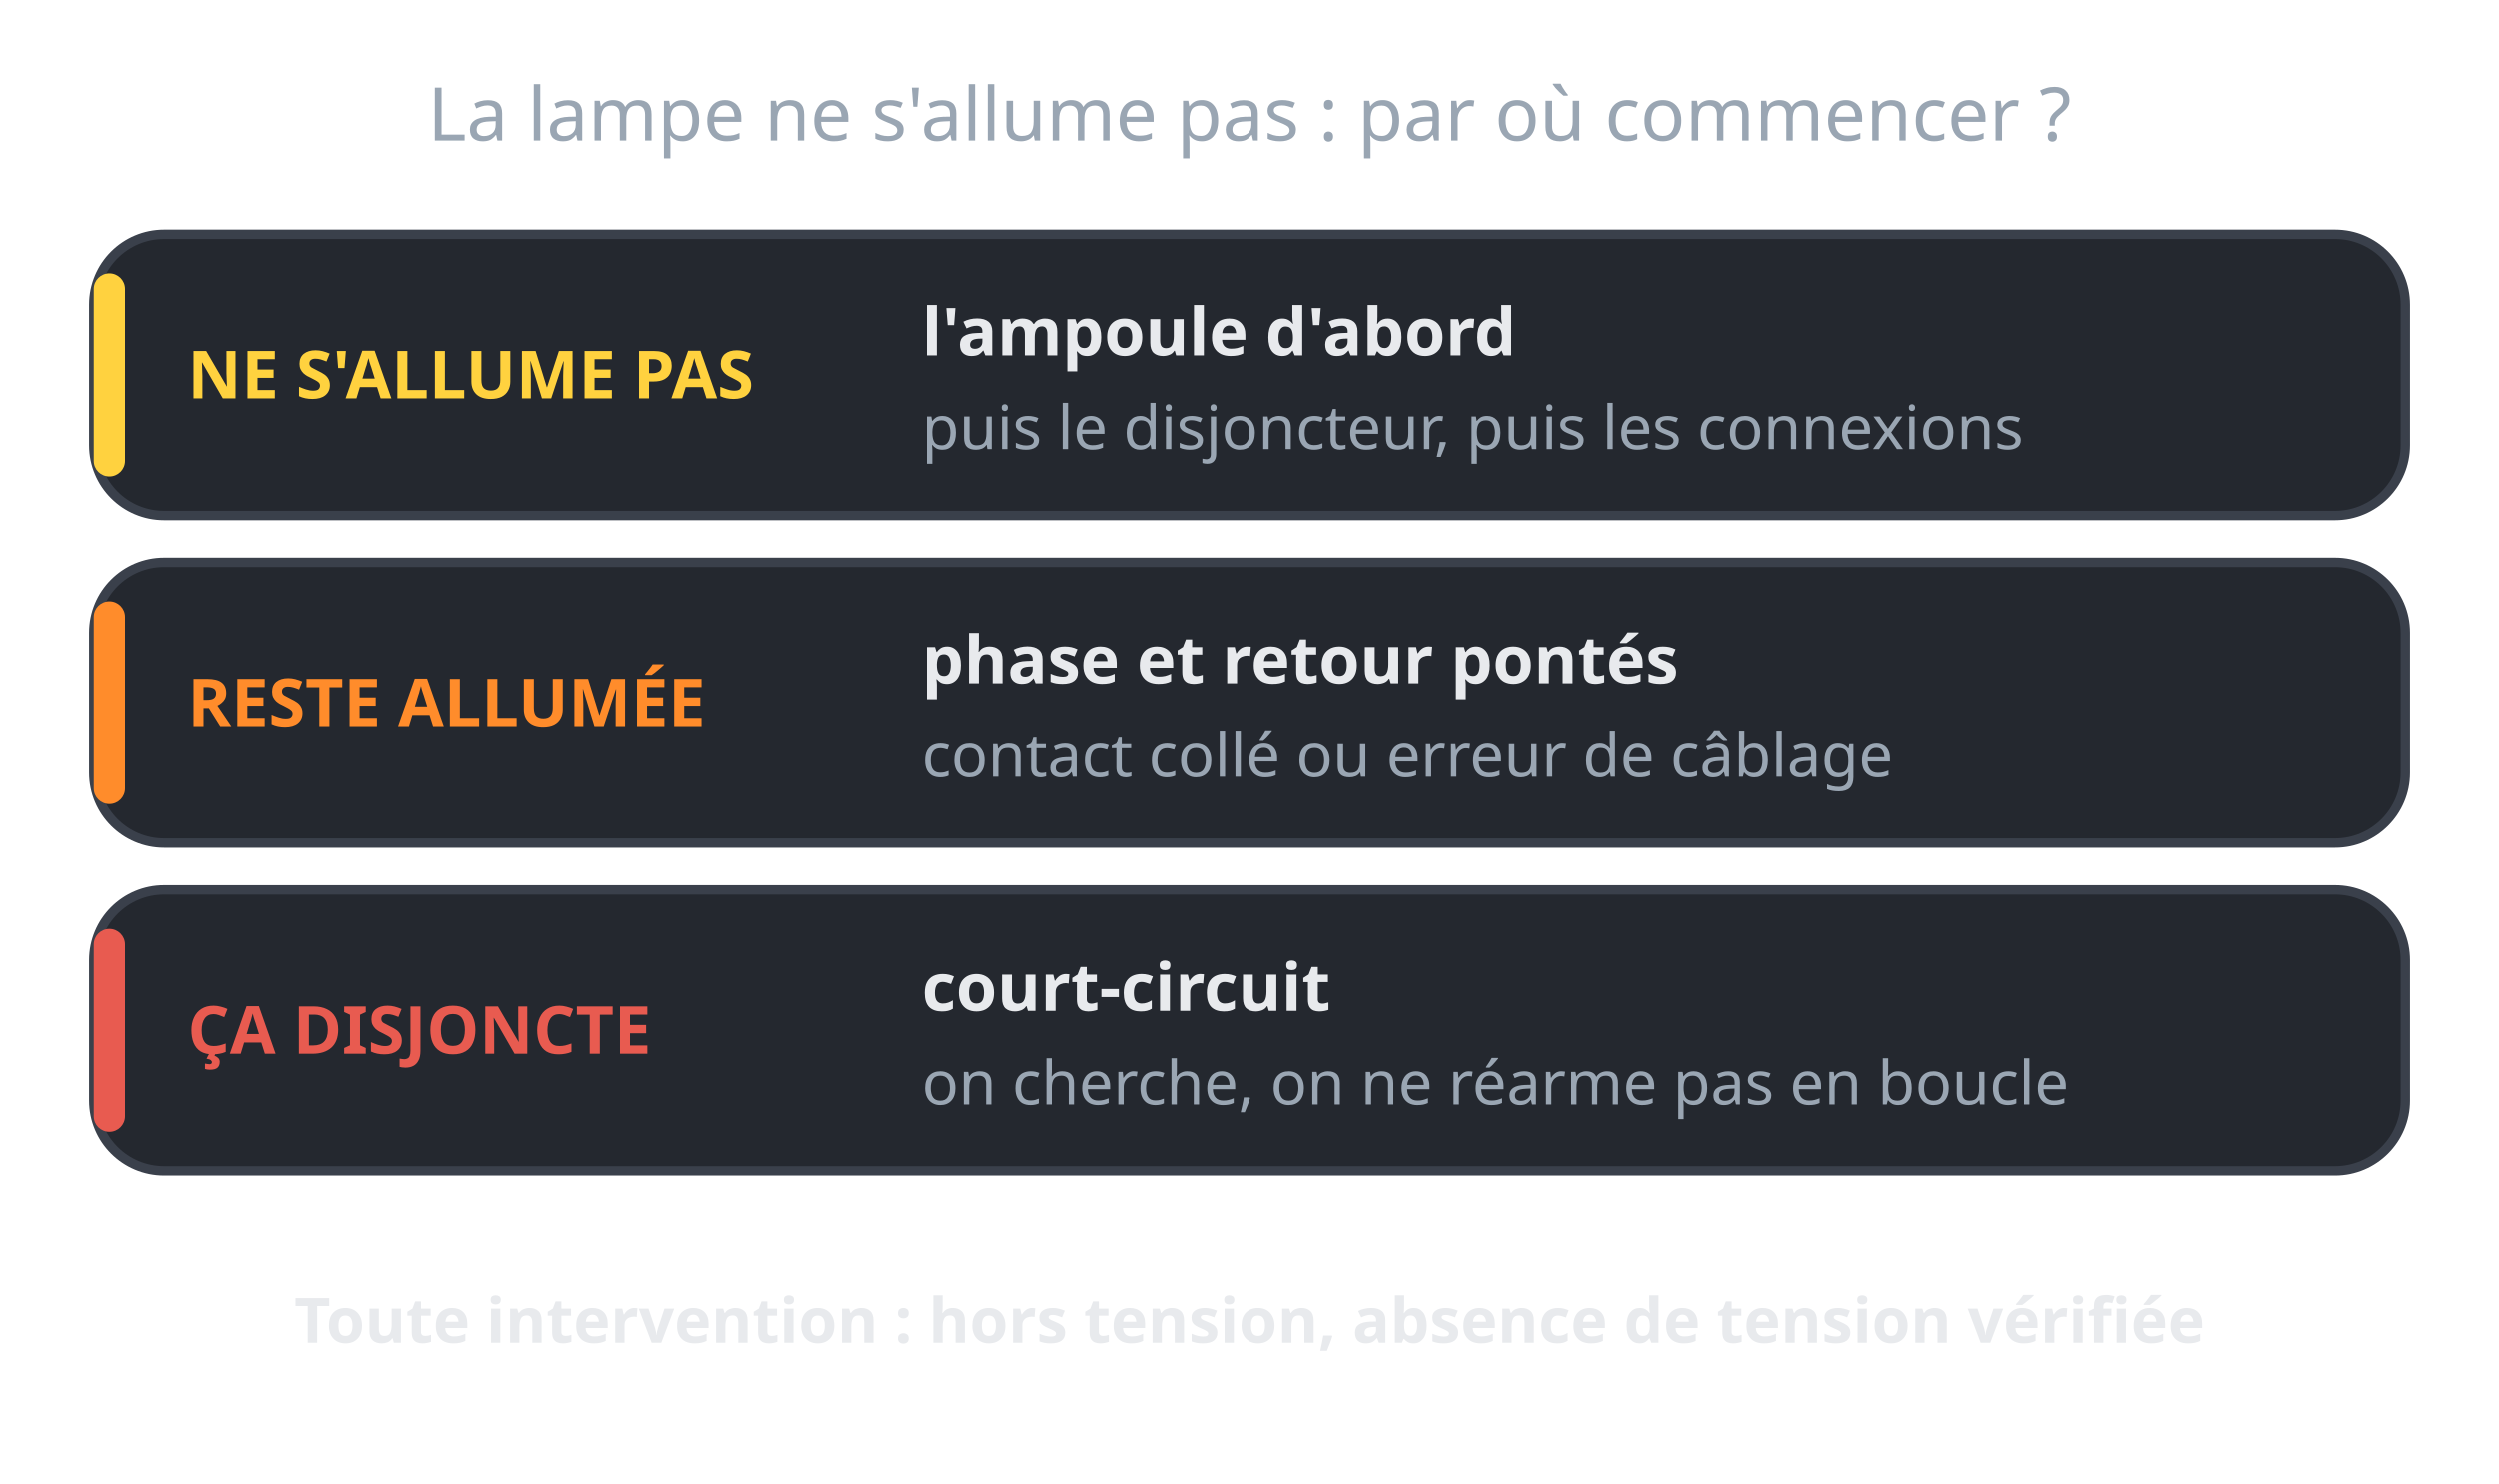
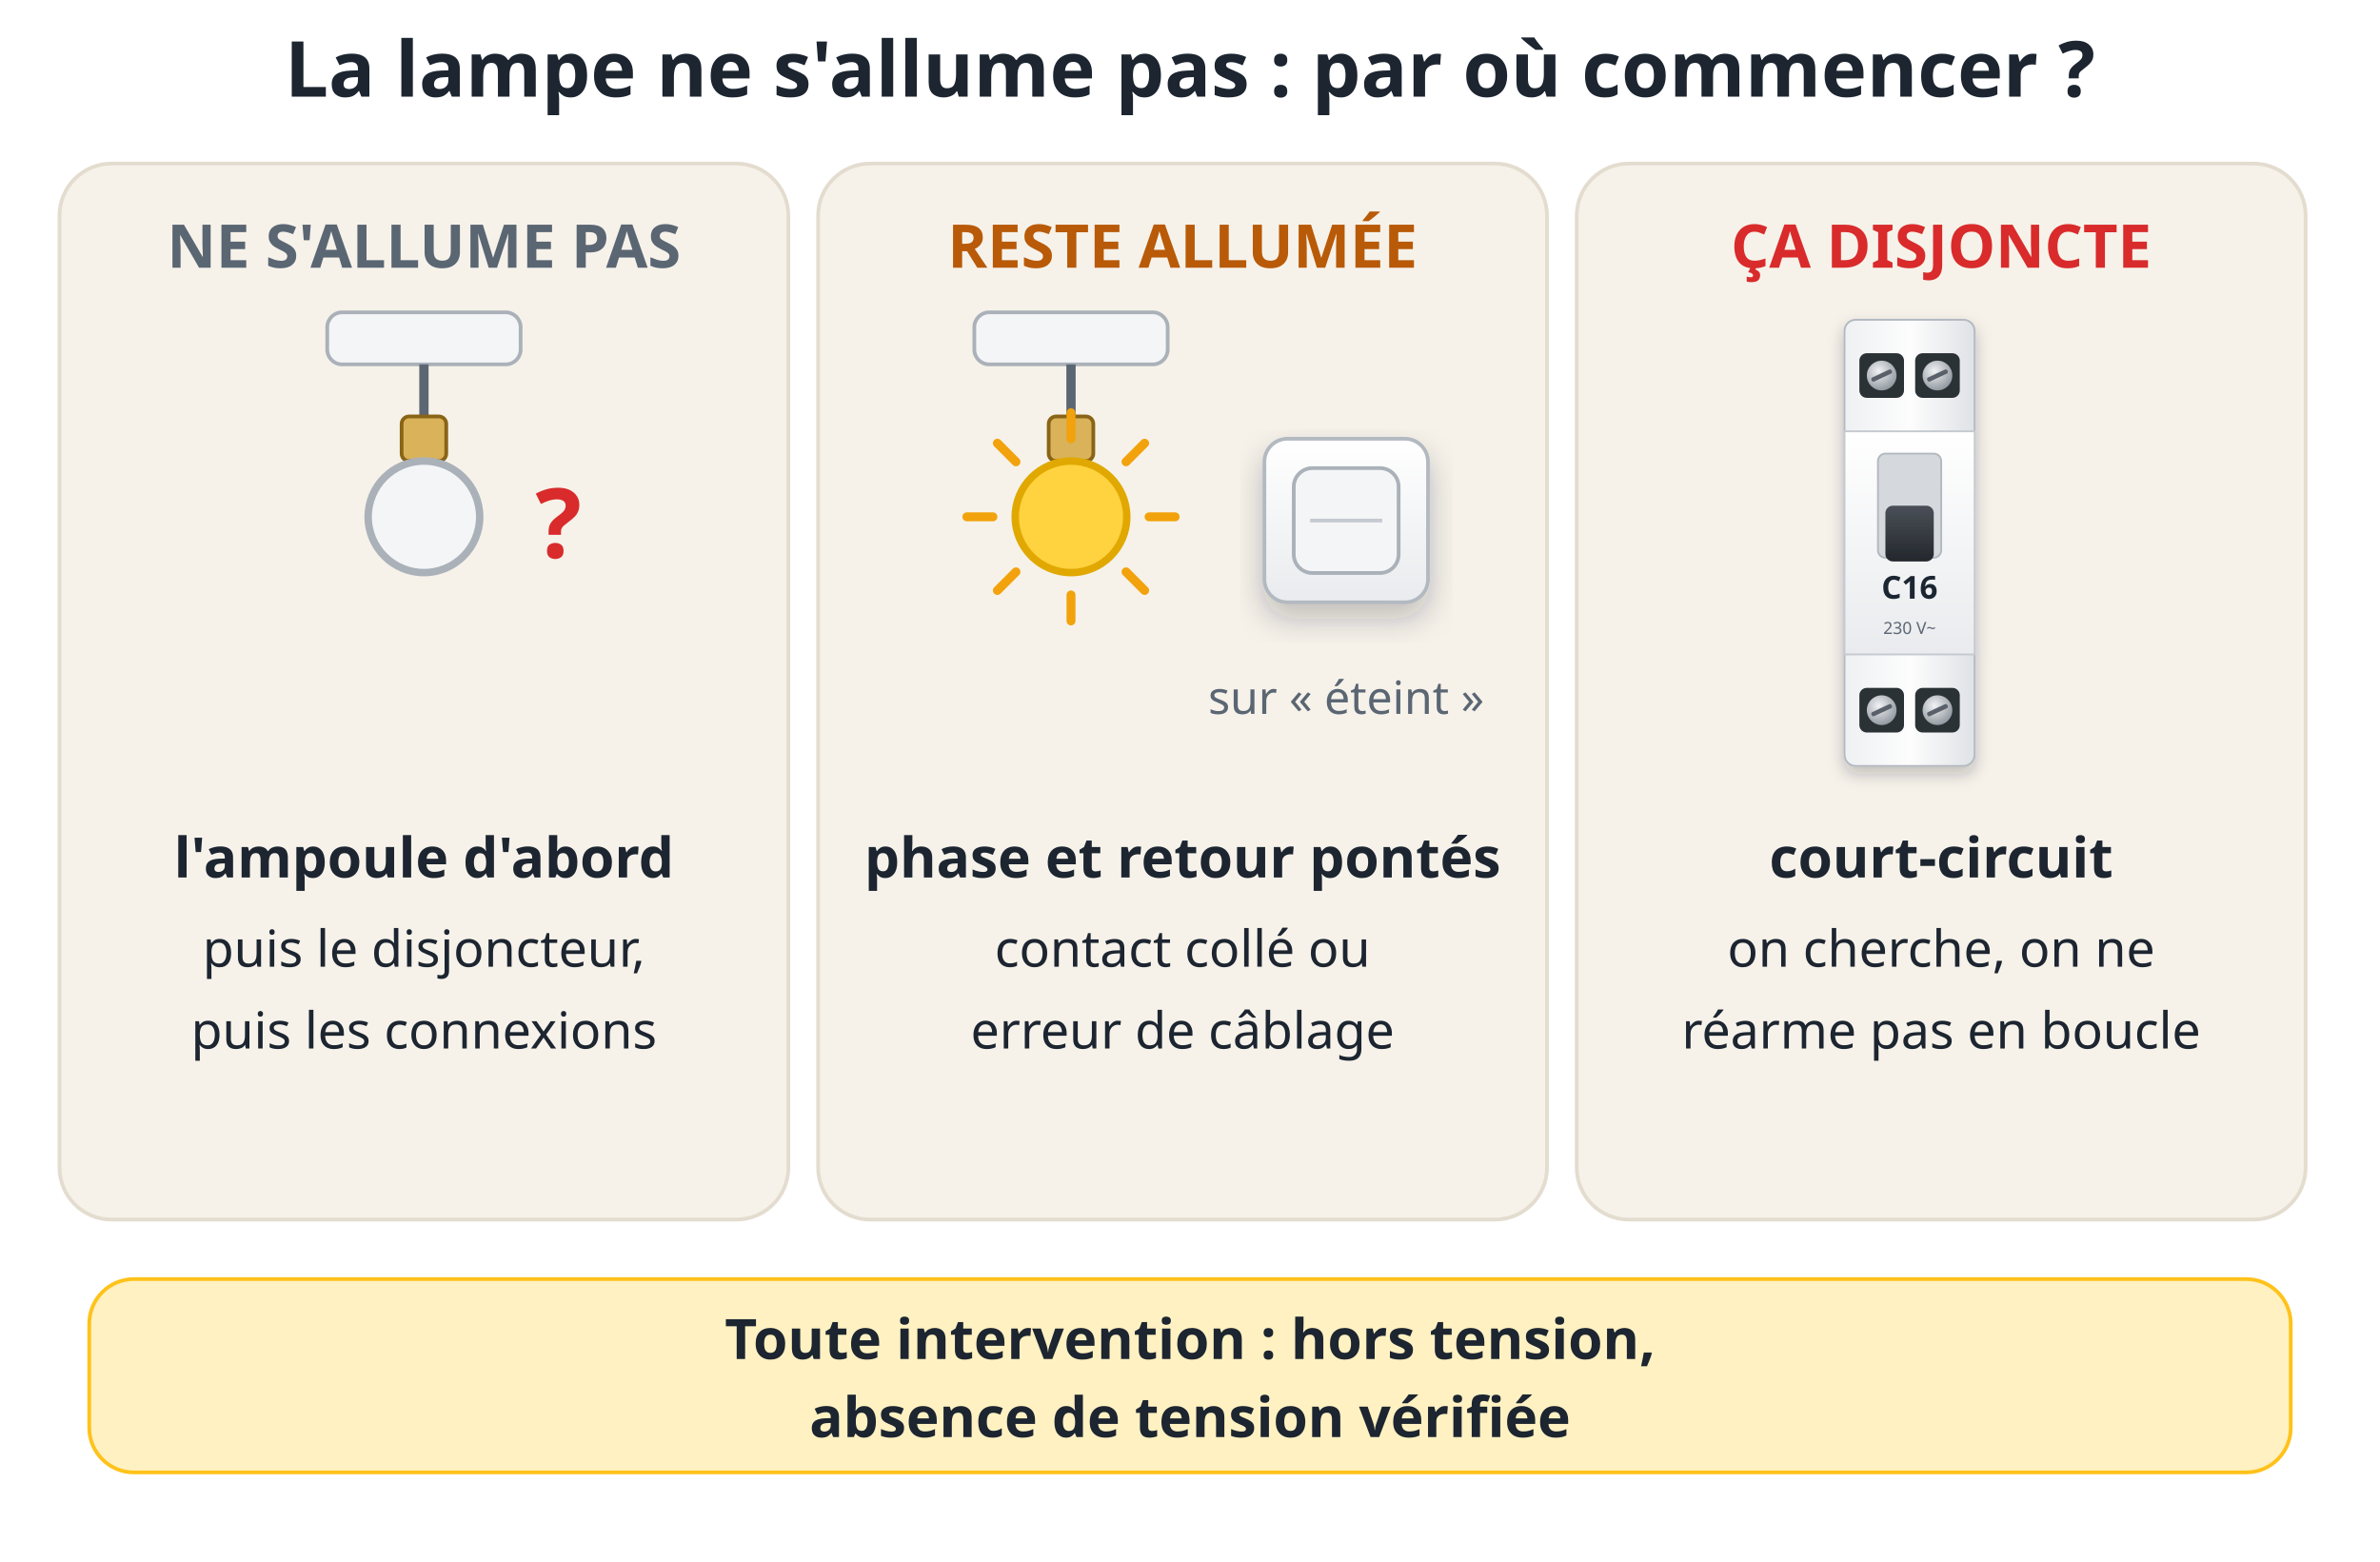
- <svg xmlns="http://www.w3.org/2000/svg" viewBox="0 0 320 190" font-family="'Segoe UI',system-ui,sans-serif" role="img" aria-label="Trois pannes d'un allumage : la lampe ne s'allume jamais, ampoule grillée ou conducteur coupé ; la lampe reste allumée, contact collé ou fils inversés ; le disjoncteur déclenche, court-circuit">
-   <text x="160" y="18" text-anchor="middle" font-size="9.5" fill="#9aa6b3" font-weight="normal">La lampe ne s'allume pas : par où commencer ?</text>
-   <rect x="12" y="30" width="296" height="36" rx="9" fill="#24282f" stroke="#3a404b" stroke-width="1.2" />
-   <rect x="12" y="35" width="4" height="26" rx="2" fill="#ffd23f" />
-   <text x="24" y="51.0" text-anchor="start" font-size="8.5" fill="#ffd23f" font-weight="bold">NE S'ALLUME PAS</text>
-   <text x="118" y="45.5" text-anchor="start" font-size="8.5" fill="#e8eaed" font-weight="bold">l'ampoule d'abord</text>
-   <text x="118" y="57.5" text-anchor="start" font-size="7.8" fill="#9aa6b3" font-weight="normal">puis le disjoncteur, puis les connexions</text>
-   <rect x="12" y="72" width="296" height="36" rx="9" fill="#24282f" stroke="#3a404b" stroke-width="1.2" />
-   <rect x="12" y="77" width="4" height="26" rx="2" fill="#ff8c2b" />
-   <text x="24" y="93.0" text-anchor="start" font-size="8.5" fill="#ff8c2b" font-weight="bold">RESTE ALLUMÉE</text>
-   <text x="118" y="87.5" text-anchor="start" font-size="8.5" fill="#e8eaed" font-weight="bold">phase et retour pontés</text>
-   <text x="118" y="99.5" text-anchor="start" font-size="7.8" fill="#9aa6b3" font-weight="normal">contact collé ou erreur de câblage</text>
-   <rect x="12" y="114" width="296" height="36" rx="9" fill="#24282f" stroke="#3a404b" stroke-width="1.2" />
-   <rect x="12" y="119" width="4" height="26" rx="2" fill="#e85b50" />
-   <text x="24" y="135.0" text-anchor="start" font-size="8.5" fill="#e85b50" font-weight="bold">ÇA DISJONCTE</text>
-   <text x="118" y="129.5" text-anchor="start" font-size="8.5" fill="#e8eaed" font-weight="bold">court-circuit</text>
-   <text x="118" y="141.5" text-anchor="start" font-size="7.8" fill="#9aa6b3" font-weight="normal">on cherche, on ne réarme pas en boucle</text>
-   <text x="160" y="172" text-anchor="middle" font-size="8" fill="#e8eaed" font-weight="bold">Toute intervention : hors tension, absence de tension vérifiée</text>
+ <svg xmlns="http://www.w3.org/2000/svg" viewBox="0 0 640 420" font-family="'Segoe UI',system-ui,sans-serif" role="img" aria-label="Trois pannes d'allumage : la lampe ne s'allume pas, on vérifie l'ampoule puis le disjoncteur puis les connexions ; elle reste allumée, la commande est contournée ; ça disjoncte, il y a un court-circuit">
+   <defs>
+     <linearGradient id="corps" x1="0" y1="0" x2="1" y2="0">
+       <stop offset="0" stop-color="#eef0f2" />
+       <stop offset=".5" stop-color="#fdfdfd" />
+       <stop offset="1" stop-color="#dfe2e6" />
+     </linearGradient>
+     <linearGradient id="nez" x1="0" y1="0" x2="0" y2="1">
+       <stop offset="0" stop-color="#ffffff" />
+       <stop offset="1" stop-color="#e9ebee" />
+     </linearGradient>
+     <linearGradient id="manette" x1="0" y1="0" x2="0" y2="1">
+       <stop offset="0" stop-color="#4a5058" />
+       <stop offset="1" stop-color="#23272c" />
+     </linearGradient>
+     <radialGradient id="vis" cx=".4" cy=".35" r=".7">
+       <stop offset="0" stop-color="#f1f2f4" />
+       <stop offset="1" stop-color="#8d949c" />
+     </radialGradient>
+     <linearGradient id="cuivreH" x1="0" y1="0" x2="0" y2="1">
+       <stop offset="0" stop-color="#f0b77a" />
+       <stop offset=".5" stop-color="#c9782f" />
+       <stop offset="1" stop-color="#8f4f17" />
+     </linearGradient>
+     <linearGradient id="cuivreV" x1="0" y1="0" x2="1" y2="0">
+       <stop offset="0" stop-color="#8f4f17" />
+       <stop offset=".45" stop-color="#f0b77a" />
+       <stop offset="1" stop-color="#9a5a1f" />
+     </linearGradient>
+     <linearGradient id="acierH" x1="0" y1="0" x2="0" y2="1">
+       <stop offset="0" stop-color="#f4f5f7" />
+       <stop offset=".5" stop-color="#aab1b9" />
+       <stop offset="1" stop-color="#7d858e" />
+     </linearGradient>
+     <linearGradient id="cylH" x1="0" y1="0" x2="0" y2="1">
+       <stop offset="0" stop-color="#d9dde1" />
+       <stop offset=".35" stop-color="#ffffff" />
+       <stop offset="1" stop-color="#c3c8ce" />
+     </linearGradient>
+     <linearGradient id="gaineV" x1="0" y1="0" x2="1" y2="0">
+       <stop offset="0" stop-color="#a81d1d" />
+       <stop offset=".4" stop-color="#ef4a4a" />
+       <stop offset="1" stop-color="#b02020" />
+     </linearGradient>
+     <linearGradient id="chaud" x1="0" y1="0" x2="1" y2="0">
+       <stop offset="0" stop-color="#3a3f46" />
+       <stop offset=".5" stop-color="#e8590c" />
+       <stop offset="1" stop-color="#ff3b1f" />
+     </linearGradient>
+     <linearGradient id="icta" x1="0" y1="0" x2="0" y2="1">
+       <stop offset="0" stop-color="#8d949c" />
+       <stop offset=".3" stop-color="#dfe3e7" />
+       <stop offset="1" stop-color="#6b727a" />
+     </linearGradient>
+     <linearGradient id="tpc" x1="0" y1="0" x2="0" y2="1">
+       <stop offset="0" stop-color="#b02020" />
+       <stop offset=".3" stop-color="#ff6b5e" />
+       <stop offset="1" stop-color="#8e1414" />
+     </linearGradient>
+     <linearGradient id="irl" x1="0" y1="0" x2="0" y2="1">
+       <stop offset="0" stop-color="#aab1b9" />
+       <stop offset=".3" stop-color="#f1f3f5" />
+       <stop offset="1" stop-color="#8d949c" />
+     </linearGradient>
+     <linearGradient id="terre" x1="0" y1="0" x2="0" y2="1">
+       <stop offset="0" stop-color="#c9a877" />
+       <stop offset="1" stop-color="#a98557" />
+     </linearGradient>
+     <pattern id="vj" width="16" height="16" patternUnits="userSpaceOnUse" patternTransform="rotate(35)">
+       <rect width="16" height="16" fill="#2e9e4f" />
+       <rect width="7" height="16" fill="#f2d21a" />
+     </pattern>
+     <filter id="ombre" x="-15%" y="-15%" width="130%" height="140%">
+       <feDropShadow dx="0" dy="4" stdDeviation="4" flood-color="#1b2430" flood-opacity=".25" />
+     </filter>
+     <g id="borne">
+       <rect x="-12" y="-12" width="24" height="24" rx="4" fill="#2b3036" />
+       <circle r="8" fill="url(#vis)" />
+       <rect x="-6" y="-1.2" width="12" height="2.4" rx="1" fill="#5a616a" transform="rotate(-25)" />
+     </g>
+   </defs>
+   <text x="320.0" y="26" text-anchor="middle" font-size="20.8" font-weight="800" fill="#1c2530">La lampe ne s'allume pas : par où commencer ?</text>
+   <rect x="16" y="44" width="196" height="284" rx="14" fill="#f6f2ea" stroke="#e3dccf" />
+   <text x="114" y="72" text-anchor="middle" font-size="16.2" font-weight="800" fill="#5b6673">NE S'ALLUME PAS</text>
+   <rect x="88" y="84" width="52" height="14" rx="4" fill="#f4f5f7" stroke="#aab1b9" />
+   <path d="M114 98 V114" stroke="#5b6673" stroke-width="2.5" />
+   <rect x="108" y="112" width="12" height="12" rx="2" fill="#d9b25a" stroke="#8a6416" />
+   <circle cx="114" cy="139" r="15" fill="#f4f5f7" stroke="#aab1b9" stroke-width="2" />
+   <text x="144" y="150" font-size="26" font-weight="800" fill="#d92b2b">?</text>
+   <text x="114" y="236" text-anchor="middle" font-size="15.0" font-weight="800" fill="#1c2530">l'ampoule d'abord</text>
+   <text x="114" y="260" text-anchor="middle" font-size="13.7" font-weight="500" fill="#1c2530">puis le disjoncteur,</text>
+   <text x="114" y="282" text-anchor="middle" font-size="13.7" font-weight="500" fill="#1c2530">puis les connexions</text>
+   <rect x="220" y="44" width="196" height="284" rx="14" fill="#f6f2ea" stroke="#e3dccf" />
+   <text x="318" y="72" text-anchor="middle" font-size="16.2" font-weight="800" fill="#b85a08">RESTE ALLUMÉE</text>
+   <rect x="262" y="84" width="52" height="14" rx="4" fill="#f4f5f7" stroke="#aab1b9" />
+   <path d="M288 98 V114" stroke="#5b6673" stroke-width="2.5" />
+   <rect x="282" y="112" width="12" height="12" rx="2" fill="#d9b25a" stroke="#8a6416" />
+   <circle cx="288" cy="139" r="15" fill="#ffd23f" stroke="#e0a800" stroke-width="2" />
+   <path d="M309.0 139.0 L316.0 139.0" stroke="#f2a20c" stroke-width="2.4" stroke-linecap="round" />
+   <path d="M302.8 153.8 L307.8 158.8" stroke="#f2a20c" stroke-width="2.4" stroke-linecap="round" />
+   <path d="M288.0 160.0 L288.0 167.0" stroke="#f2a20c" stroke-width="2.4" stroke-linecap="round" />
+   <path d="M273.2 153.8 L268.2 158.8" stroke="#f2a20c" stroke-width="2.4" stroke-linecap="round" />
+   <path d="M267.0 139.0 L260.0 139.0" stroke="#f2a20c" stroke-width="2.4" stroke-linecap="round" />
+   <path d="M273.2 124.2 L268.2 119.2" stroke="#f2a20c" stroke-width="2.4" stroke-linecap="round" />
+   <path d="M288.0 118.0 L288.0 111.0" stroke="#f2a20c" stroke-width="2.4" stroke-linecap="round" />
+   <path d="M302.8 124.2 L307.8 119.2" stroke="#f2a20c" stroke-width="2.4" stroke-linecap="round" />
+   <g filter="url(#ombre)">
+     <rect x="340.0" y="118.0" width="44" height="44" rx="6.2" fill="url(#nez)" stroke="#b3b9c0" />
+   </g>
+   <rect x="347.9" y="125.9" width="28.2" height="28.2" rx="5" fill="#f4f5f7" stroke="#aab1b9" />
+   <path d="M352.3 140.0 H371.7" stroke="#c5cad0" />
+   <text x="362" y="192" text-anchor="middle" font-size="12.3" font-weight="500" fill="#5b6673">sur « éteint »</text>
+   <text x="318" y="236" text-anchor="middle" font-size="15.0" font-weight="800" fill="#1c2530">phase et retour pontés</text>
+   <text x="318" y="260" text-anchor="middle" font-size="13.7" font-weight="500" fill="#1c2530">contact collé ou</text>
+   <text x="318" y="282" text-anchor="middle" font-size="13.7" font-weight="500" fill="#1c2530">erreur de câblage</text>
+   <rect x="424" y="44" width="196" height="284" rx="14" fill="#f6f2ea" stroke="#e3dccf" />
+   <text x="522" y="72" text-anchor="middle" font-size="16.2" font-weight="800" fill="#d92b2b">ÇA DISJONCTE</text>
+   <g transform="translate(496 86) scale(0.5)" filter="url(#ombre)">
+     <rect width="70" height="240" rx="6" fill="url(#corps)" stroke="#b3b9c0" />
+     <rect y="60" width="70" height="120" fill="url(#nez)" stroke="#c5cad0" />
+     <use href="#borne" x="20" y="30" />
+     <use href="#borne" x="50" y="30" />
+     <use href="#borne" x="20" y="210" />
+     <use href="#borne" x="50" y="210" />
+     <rect x="18" y="72" width="34" height="56" rx="4" fill="#d5d9de" stroke="#b3b9c0" />
+     <rect x="22" y="100" width="26" height="30" rx="4" fill="url(#manette)" />
+     <text x="35" y="150" text-anchor="middle" font-size="17" font-weight="800" fill="#1c2530">C16</text>
+     <text x="35" y="169" text-anchor="middle" font-size="9" font-weight="500" fill="#5b6673">230 V~</text>
+   </g>
+   <text x="522" y="236" text-anchor="middle" font-size="15.0" font-weight="800" fill="#1c2530">court-circuit</text>
+   <text x="522" y="260" text-anchor="middle" font-size="13.7" font-weight="500" fill="#1c2530">on cherche, on ne</text>
+   <text x="522" y="282" text-anchor="middle" font-size="13.7" font-weight="500" fill="#1c2530">réarme pas en boucle</text>
+   <rect x="24" y="344" width="592" height="52" rx="12" fill="#fff1c2" stroke="#ffc21a" />
+   <text x="320" y="365.5" text-anchor="middle" font-size="15.0" font-weight="800" fill="#1c2530">Toute intervention : hors tension,</text>
+   <text x="320" y="386.5" text-anchor="middle" font-size="15.0" font-weight="800" fill="#1c2530">absence de tension vérifiée</text>
</svg>
